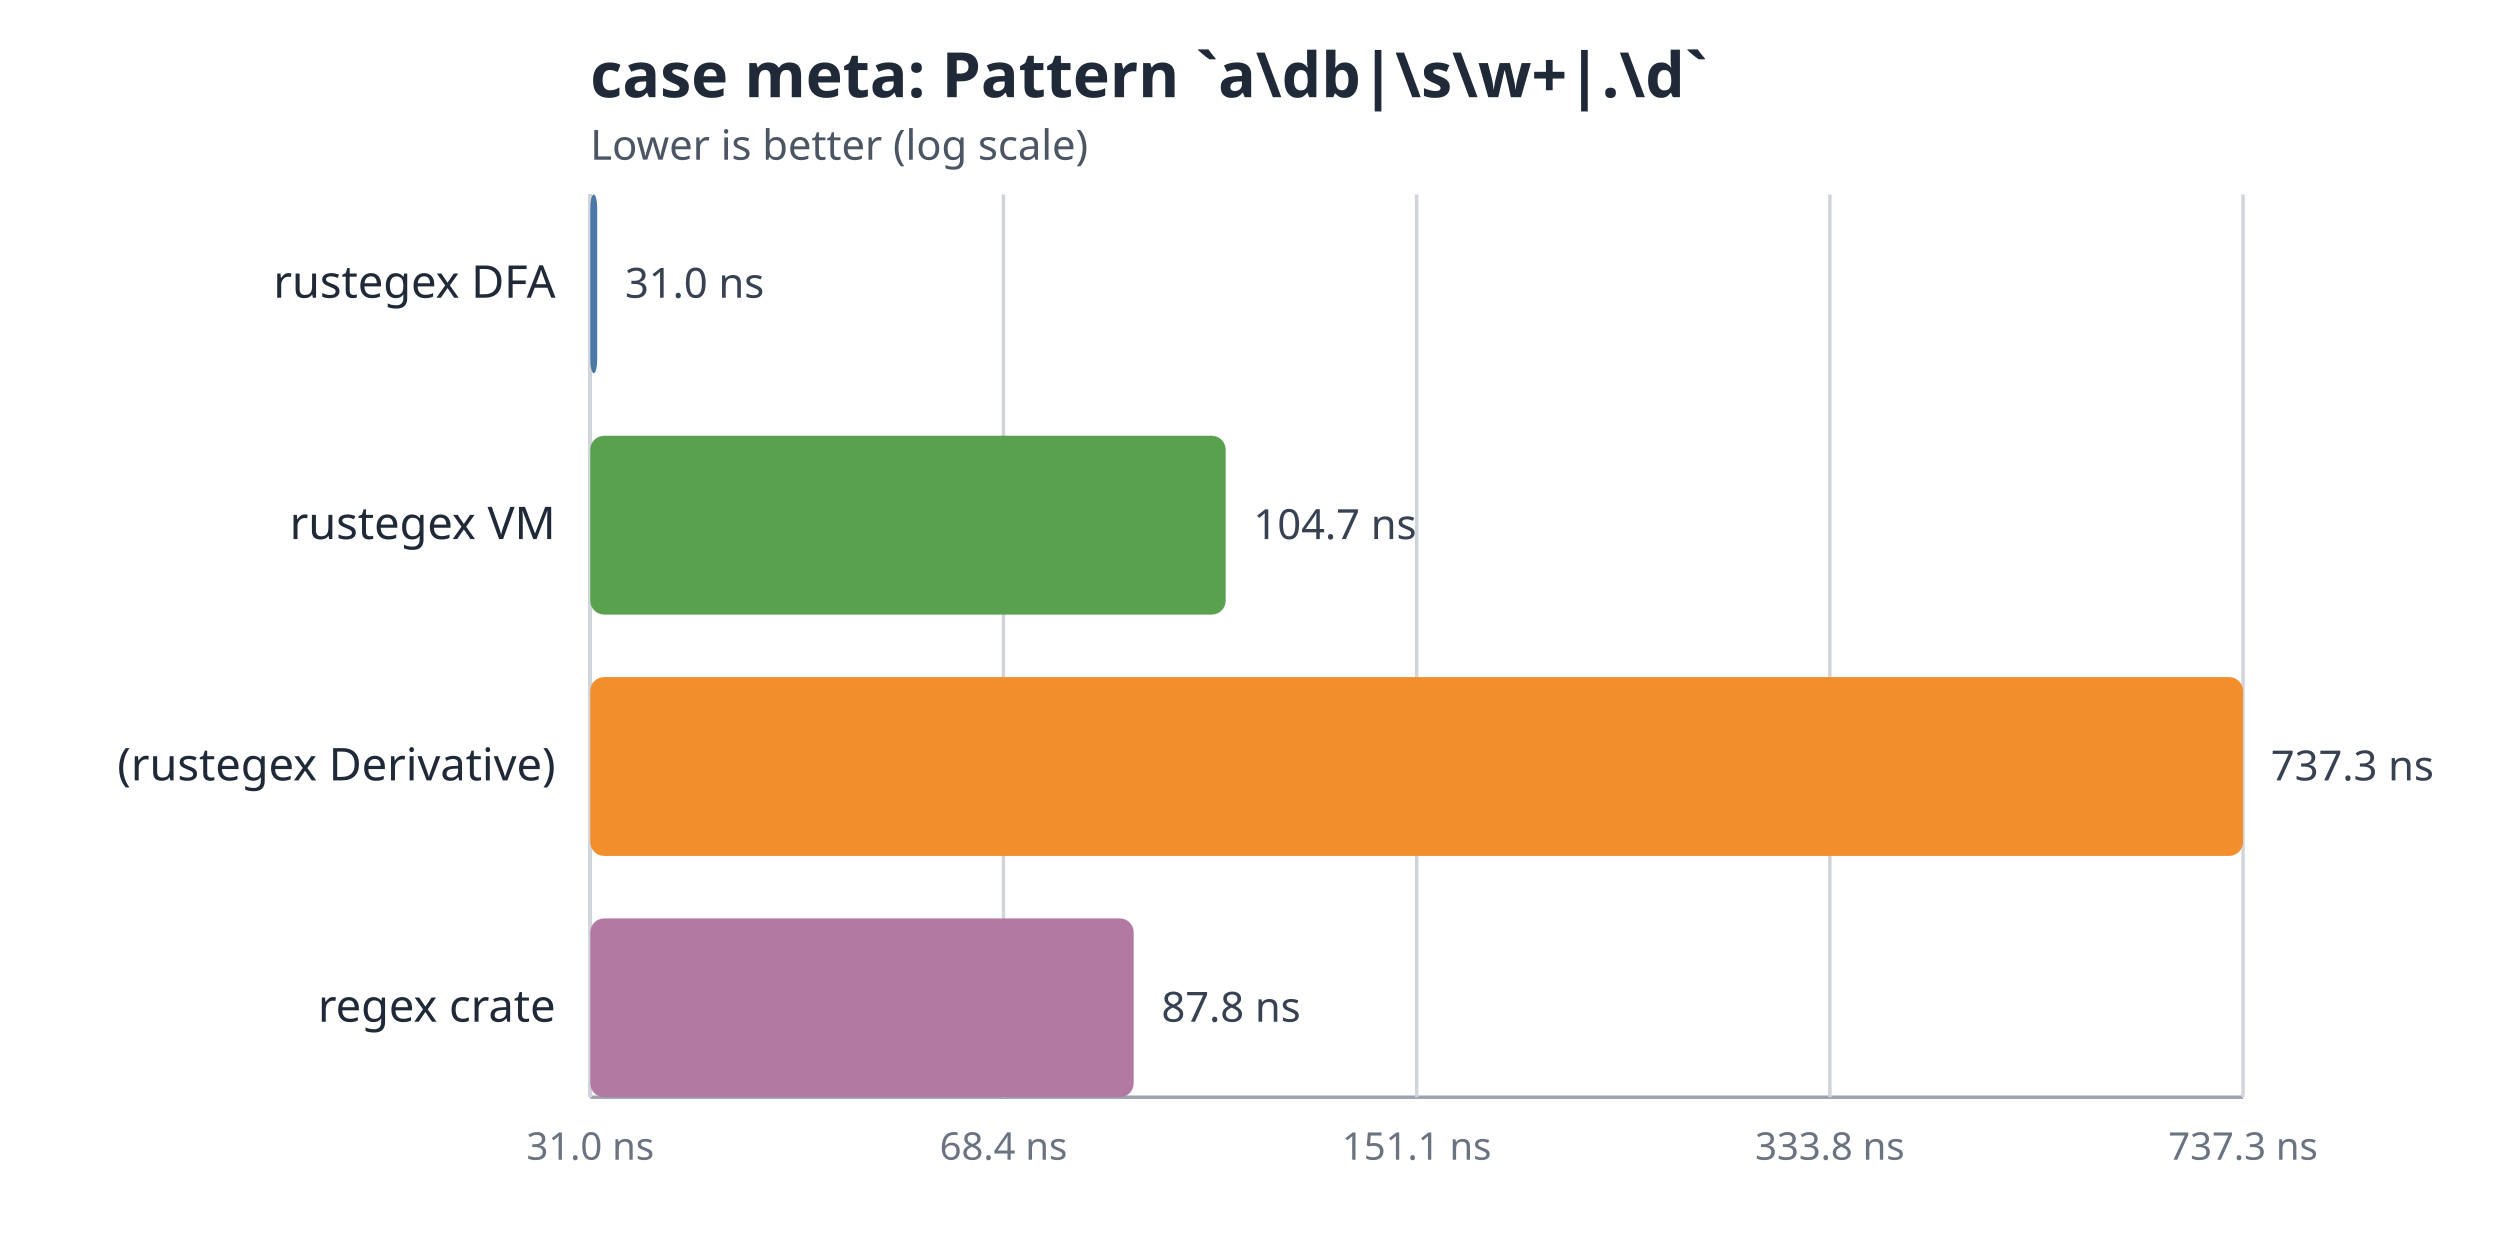
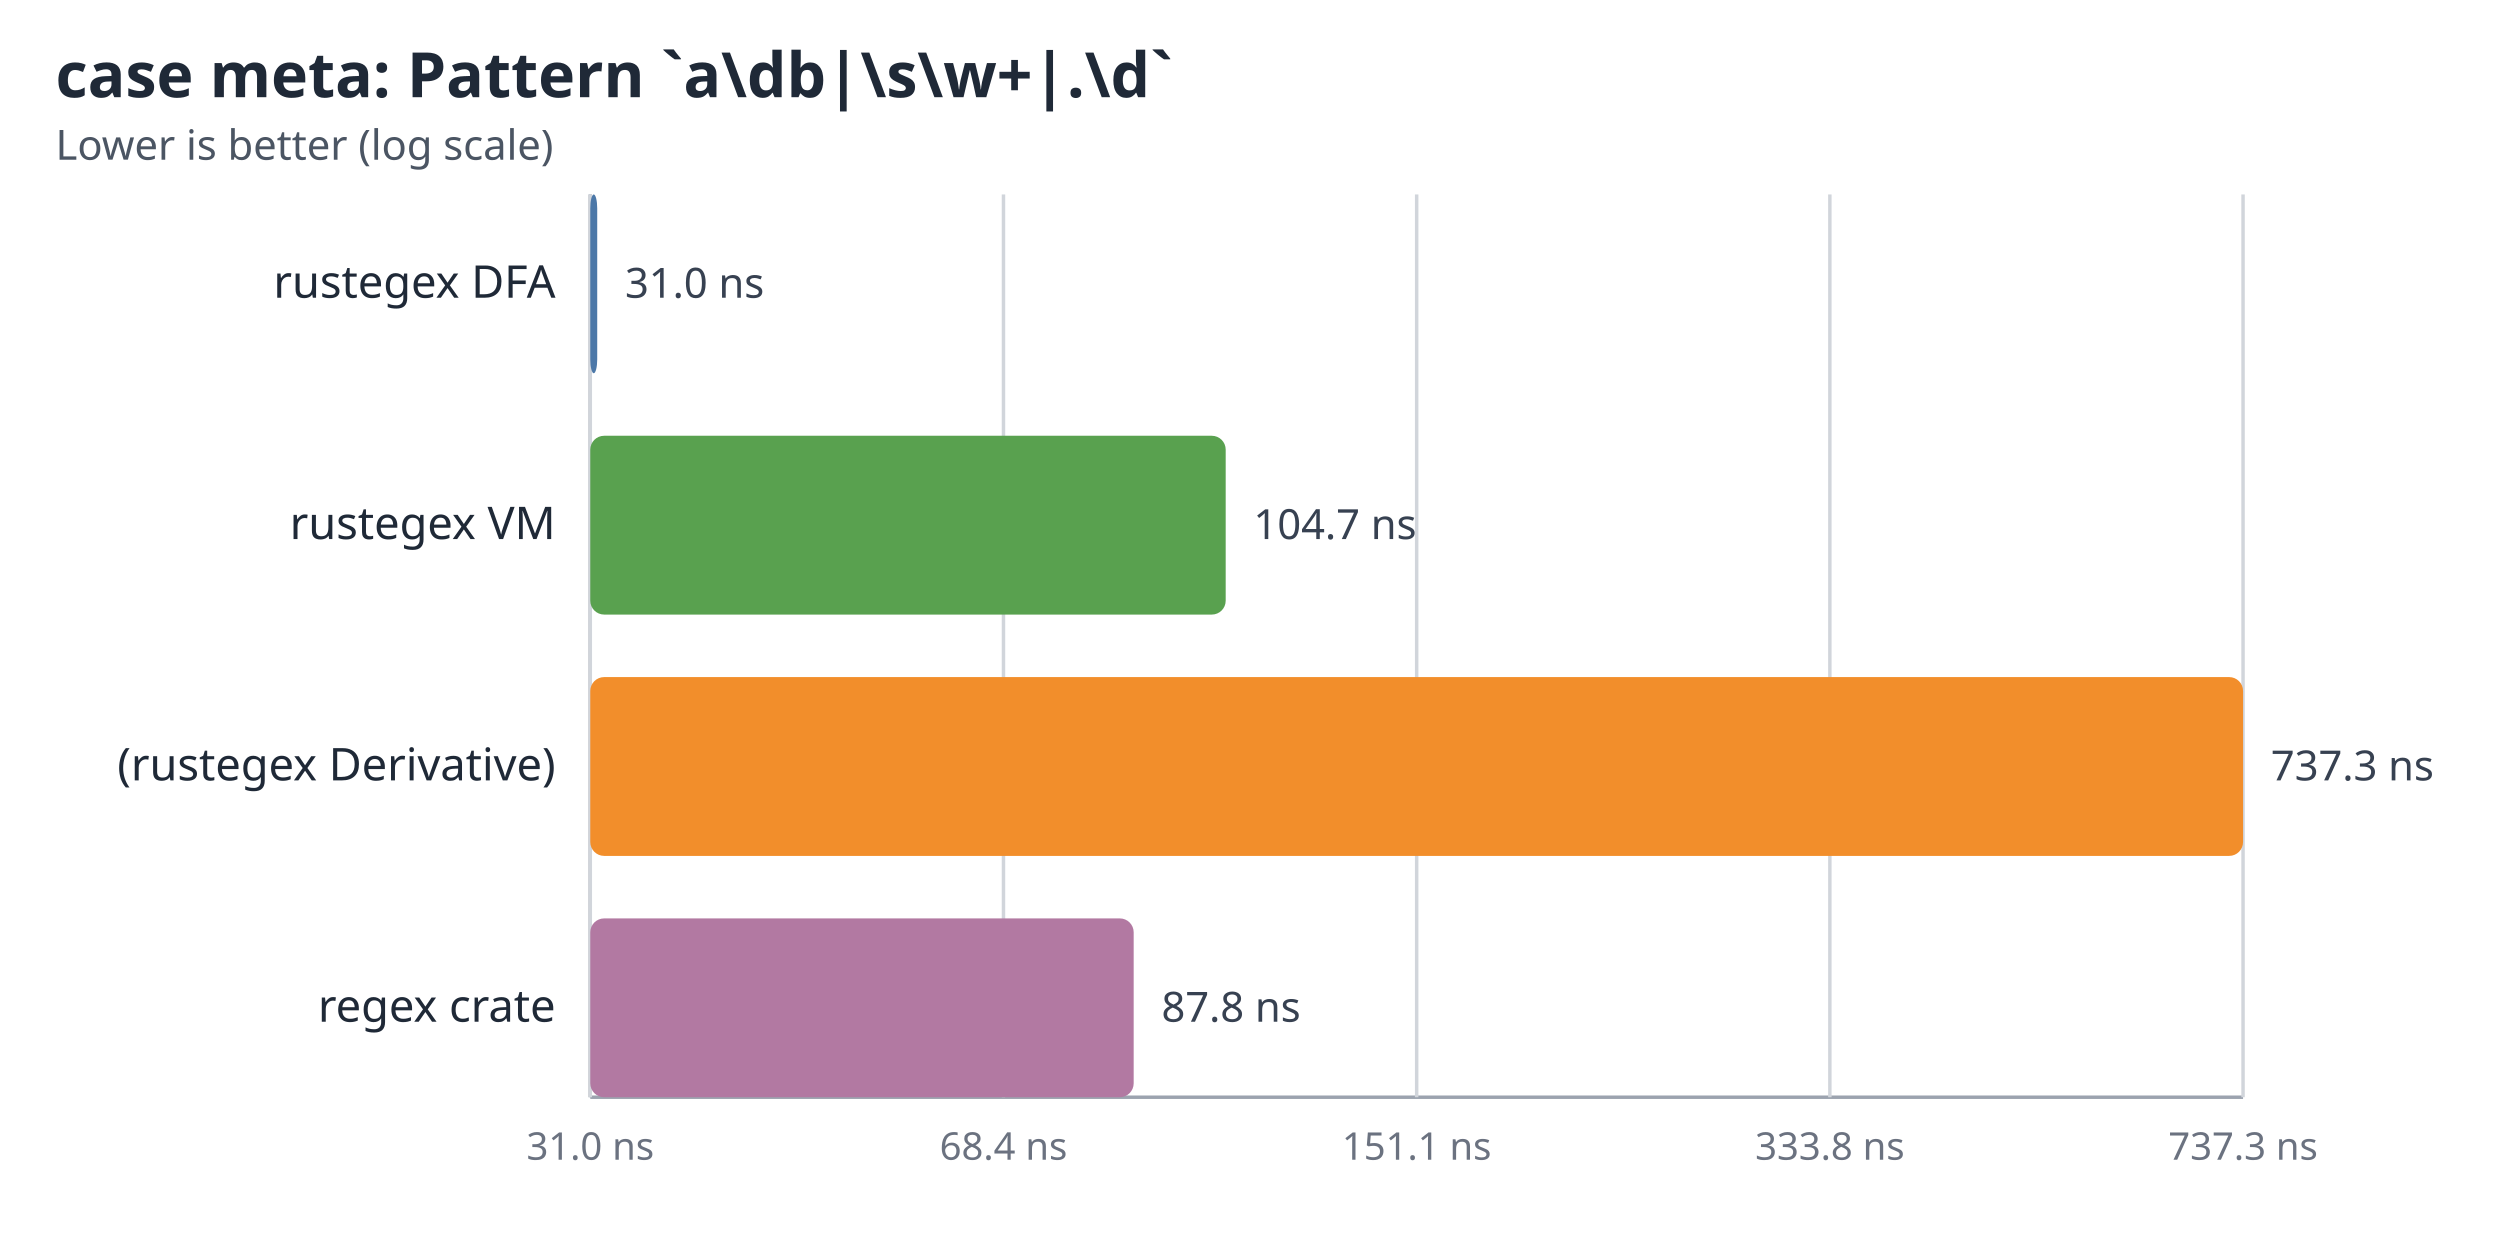
<svg xmlns="http://www.w3.org/2000/svg" width="720" height="360" viewBox="0 0 720 360">
  <rect width="100%" height="100%" fill="#ffffff" />
  <style>text { font-family: ui-sans-serif, system-ui, sans-serif; fill: #1f2937; }.title { font-size: 18px; font-weight: 700; }.subtitle { font-size: 12px; fill: #4b5563; }.label { font-size: 13px; }.value { font-size: 12px; fill: #374151; }.axis { stroke: #9ca3af; stroke-width: 1; }.tick { stroke: #d1d5db; stroke-width: 1; }.tick-label { font-size: 11px; fill: #6b7280; }</style>
-   <text class="title" x="170" y="28">case meta: Pattern `a\db|\s\w+|.\d`</text>
-   <text class="subtitle" x="170" y="46">Lower is better (log scale)</text>
+   <text class="title" x="16" y="28">case meta: Pattern `a\db|\s\w+|.\d`</text>
+   <text class="subtitle" x="16" y="46">Lower is better (log scale)</text>
  <line class="axis" x1="170" y1="316" x2="646" y2="316" />
  <line class="axis" x1="170" y1="56" x2="170" y2="316" />
  <line class="tick" x1="170.0" y1="56" x2="170.0" y2="316" />
  <text class="tick-label" x="170.0" y="334" text-anchor="middle">31.0 ns</text>
  <line class="tick" x1="289.0" y1="56" x2="289.0" y2="316" />
  <text class="tick-label" x="289.0" y="334" text-anchor="middle">68.4 ns</text>
  <line class="tick" x1="408.0" y1="56" x2="408.0" y2="316" />
  <text class="tick-label" x="408.0" y="334" text-anchor="middle">151.1 ns</text>
  <line class="tick" x1="527.0" y1="56" x2="527.0" y2="316" />
  <text class="tick-label" x="527.0" y="334" text-anchor="middle">333.8 ns</text>
  <line class="tick" x1="646.0" y1="56" x2="646.0" y2="316" />
  <text class="tick-label" x="646.0" y="334" text-anchor="middle">737.3 ns</text>
  <rect x="170.0" y="56.0" width="2.0" height="51.5" fill="#4c78a8" rx="4" />
  <text class="label" x="160" y="85.75" text-anchor="end">rustegex DFA</text>
  <text class="value" x="180.0" y="85.75">31.0 ns</text>
  <rect x="170.0" y="125.5" width="183.0" height="51.5" fill="#59a14f" rx="4" />
  <text class="label" x="160" y="155.25" text-anchor="end">rustegex VM</text>
  <text class="value" x="361.0" y="155.25">104.7 ns</text>
  <rect x="170.0" y="195.0" width="476.0" height="51.5" fill="#f28e2b" rx="4" />
  <text class="label" x="160" y="224.75" text-anchor="end">(rustegex Derivative)</text>
  <text class="value" x="654.0" y="224.75">737.3 ns</text>
  <rect x="170.0" y="264.5" width="156.5" height="51.5" fill="#b279a2" rx="4" />
  <text class="label" x="160" y="294.25" text-anchor="end">regex crate</text>
  <text class="value" x="334.5" y="294.25">87.8 ns</text>
</svg>
